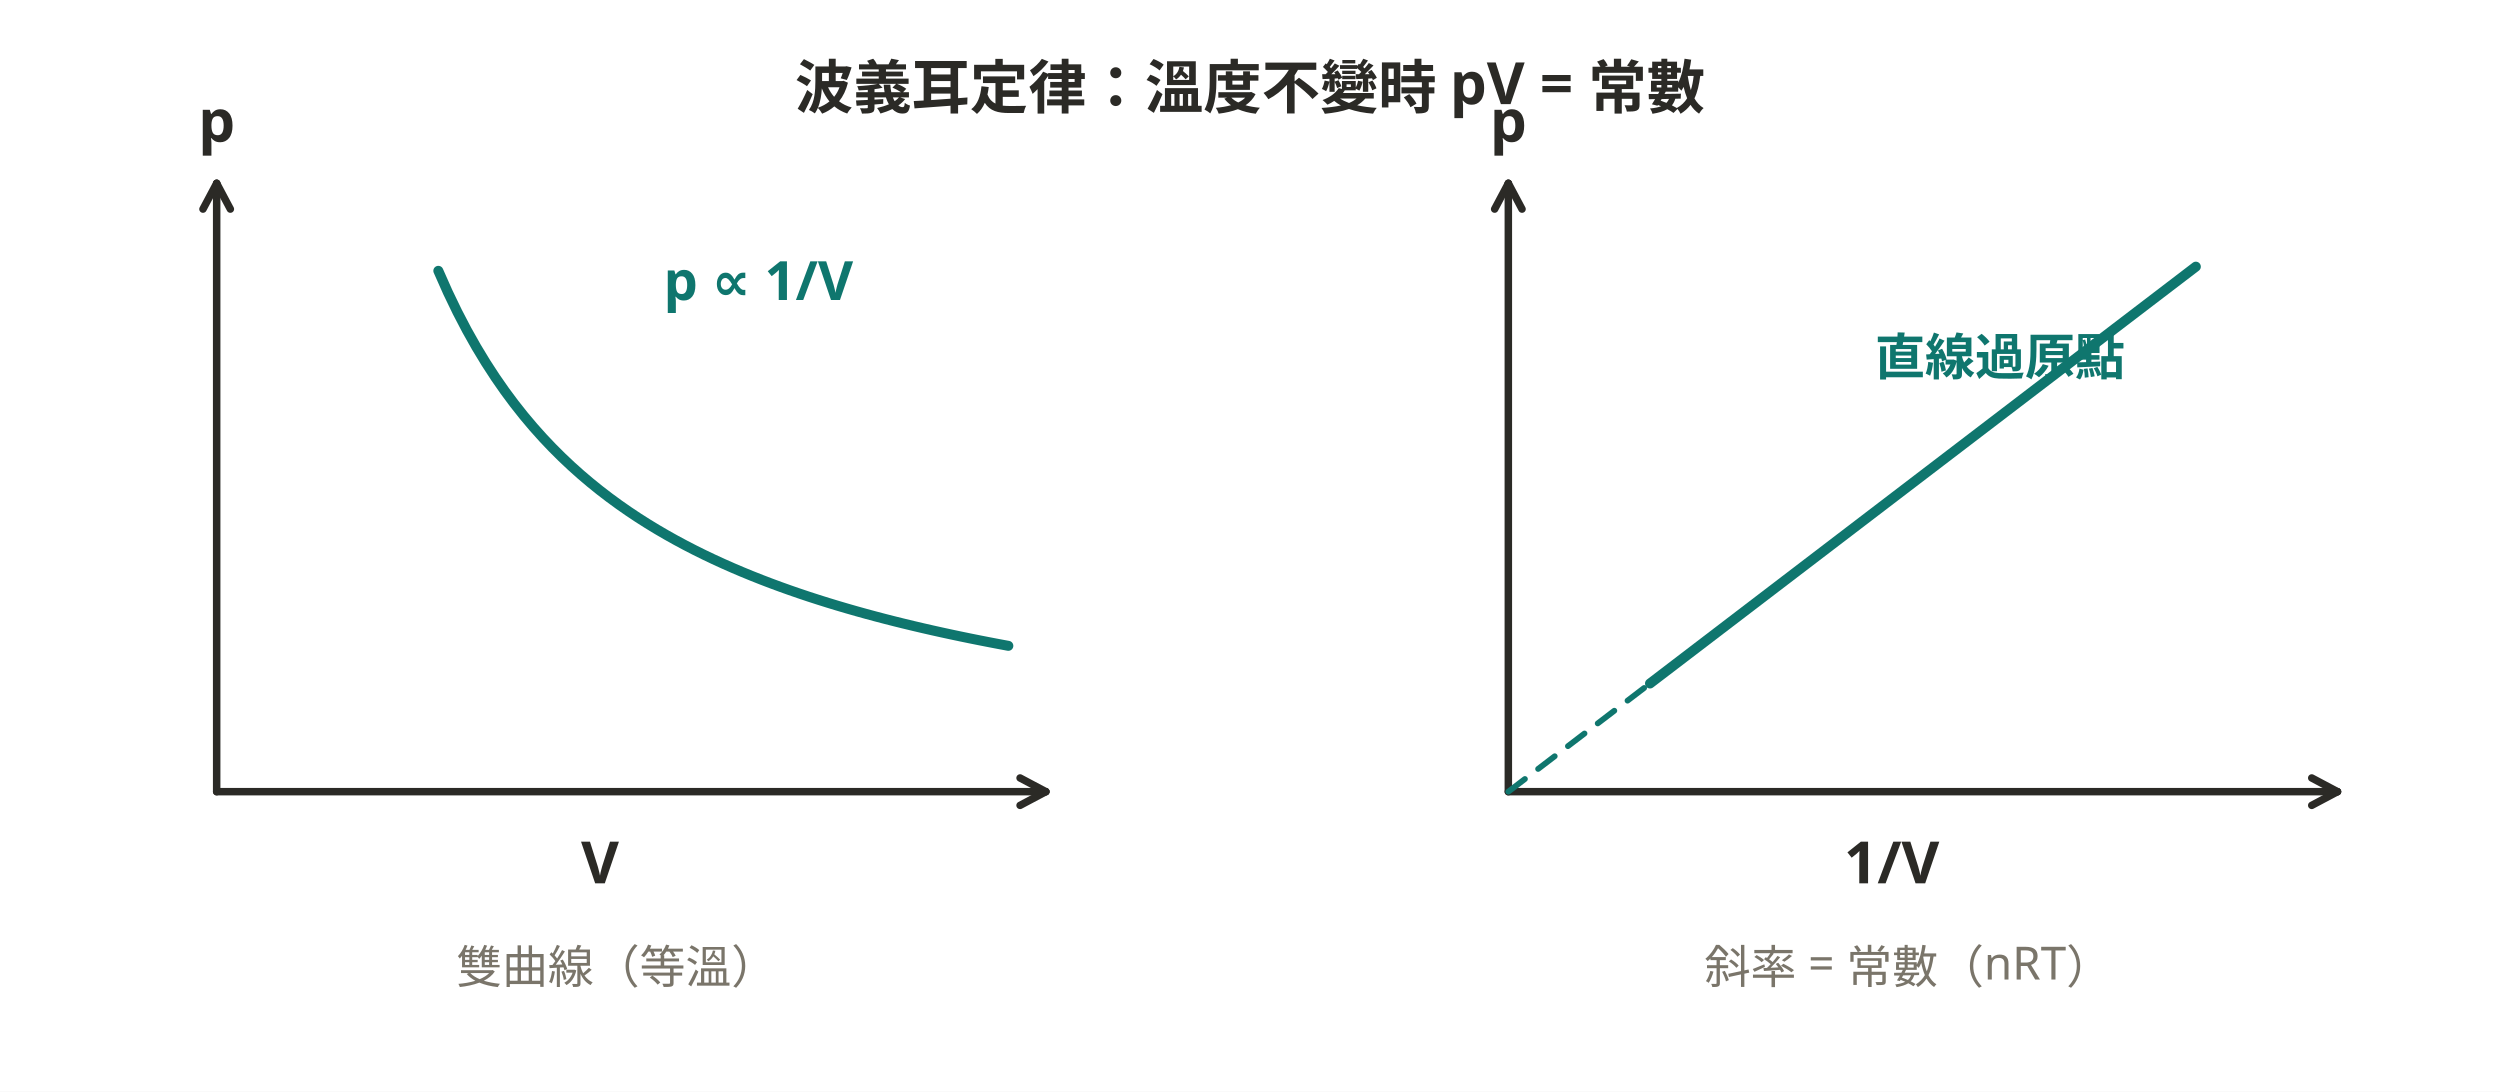
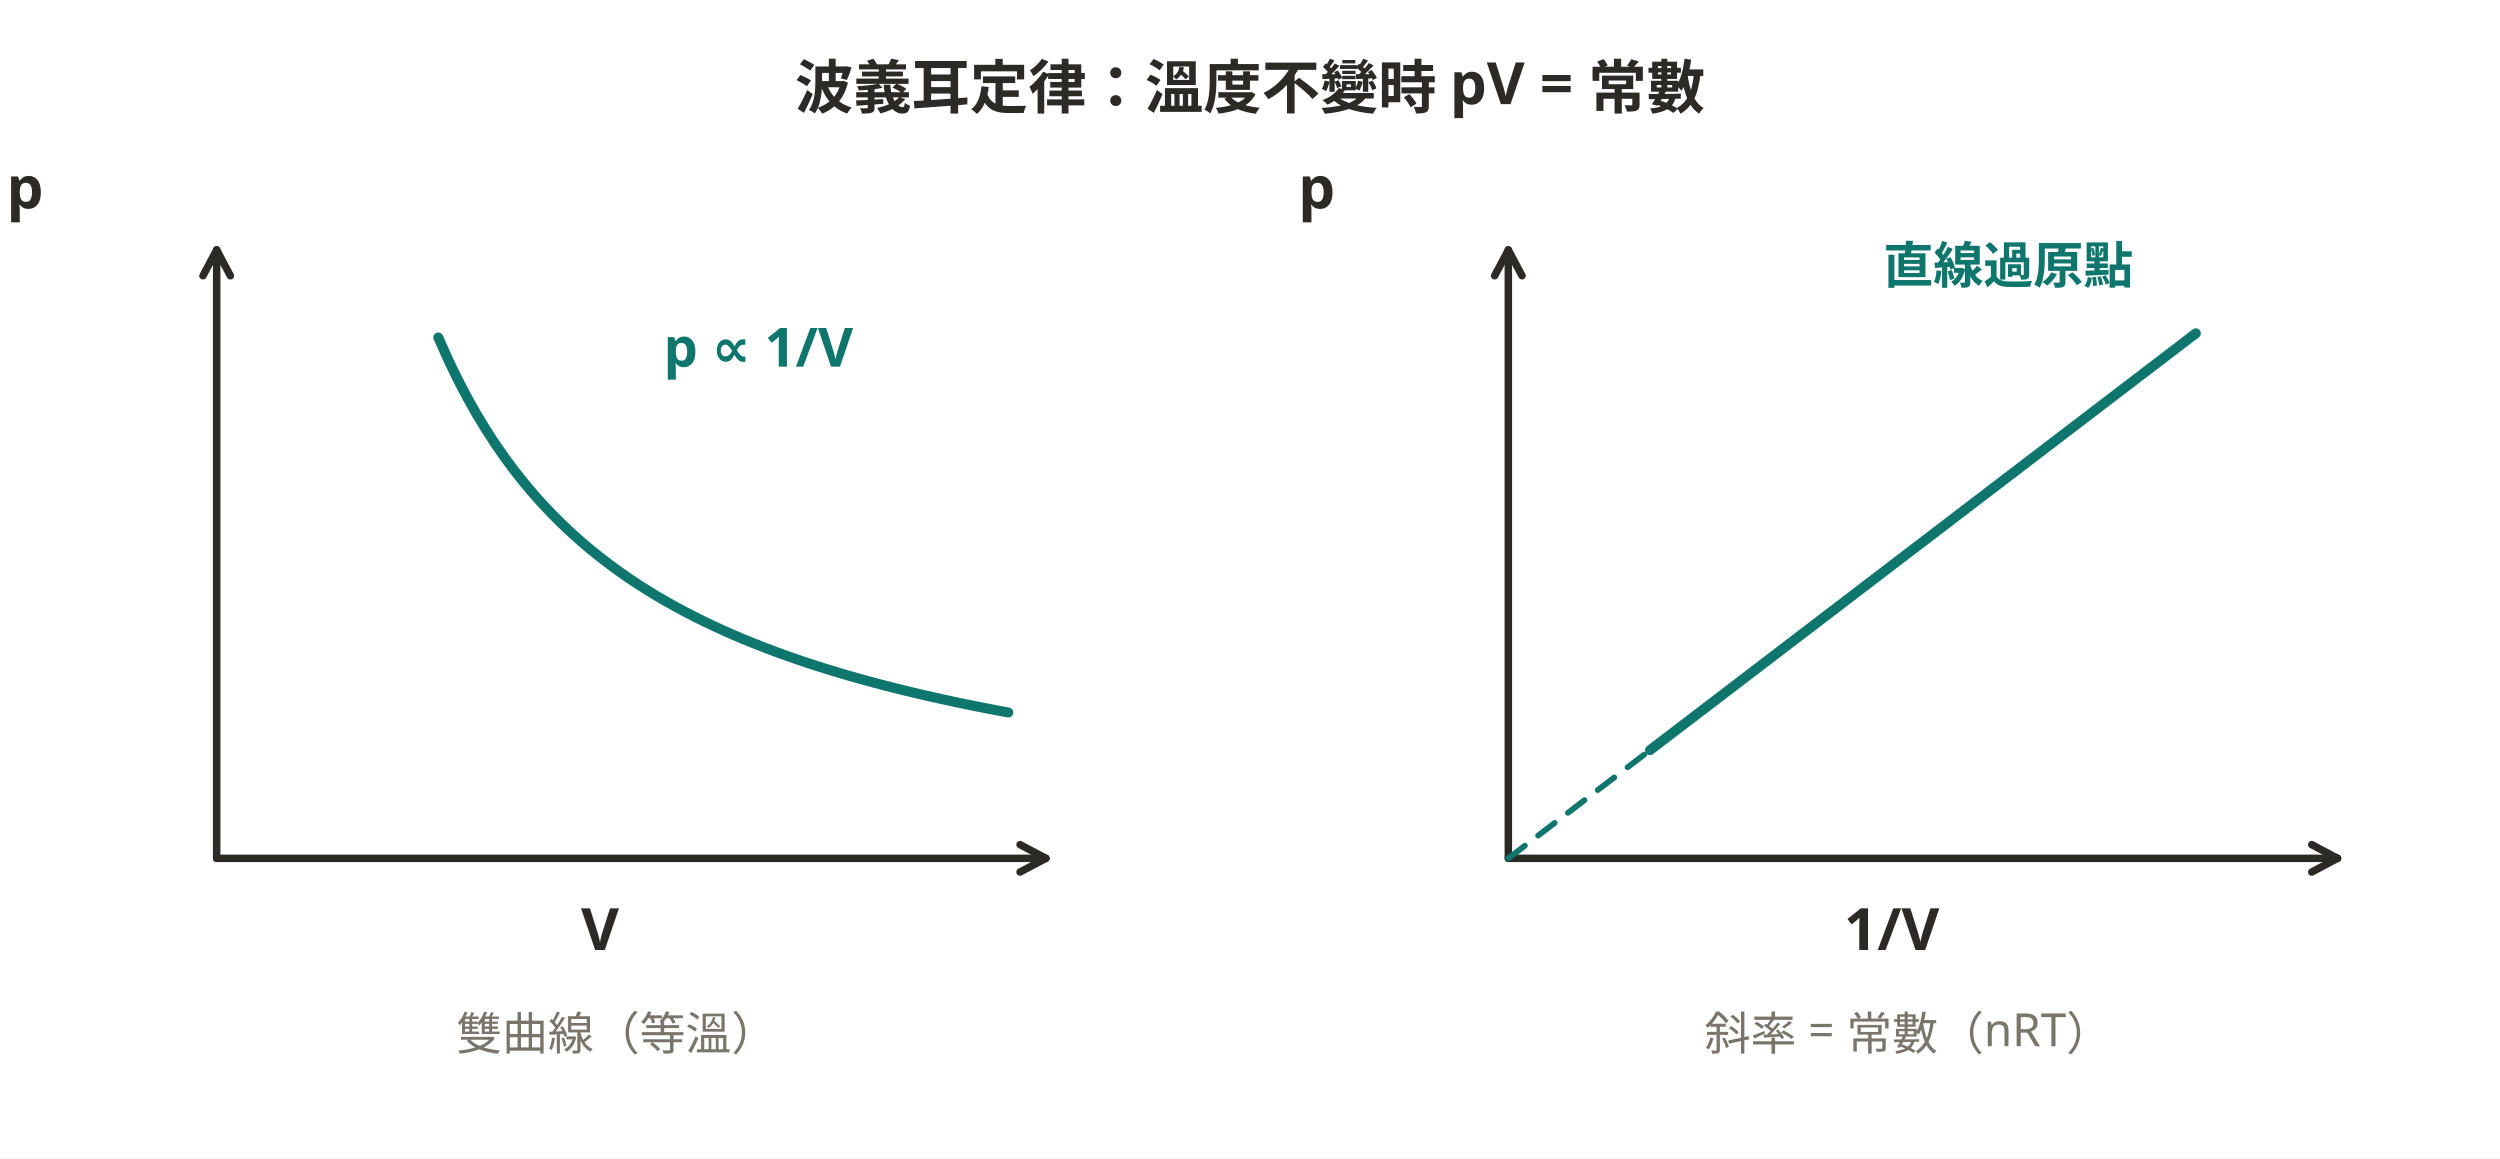
- <svg xmlns="http://www.w3.org/2000/svg" viewBox="0 0 600 262" width="600" height="262" font-family="'Microsoft JhengHei','PingFang TC','Noto Sans TC',system-ui,sans-serif">
-   <rect x="0" y="0" width="600" height="262" fill="#ffffff" />
-   <line x1="52" y1="190" x2="251" y2="190" stroke="#2b2a26" stroke-width="1.8" stroke-linecap="round" />
-   <line x1="251" y1="190" x2="244.819" y2="193.286" stroke="#2b2a26" stroke-width="1.8" stroke-linecap="round" />
-   <line x1="251" y1="190" x2="244.819" y2="186.714" stroke="#2b2a26" stroke-width="1.8" stroke-linecap="round" />
-   <line x1="52" y1="190" x2="52" y2="44" stroke="#2b2a26" stroke-width="1.8" stroke-linecap="round" />
-   <line x1="52" y1="44" x2="55.286" y2="50.181" stroke="#2b2a26" stroke-width="1.8" stroke-linecap="round" />
-   <line x1="52" y1="44" x2="48.714" y2="50.181" stroke="#2b2a26" stroke-width="1.8" stroke-linecap="round" />
-   <text x="52" y="34" font-size="14" fill="#2b2a26" text-anchor="middle" font-weight="bold">p</text>
-   <polyline points="105.2,65 107.48,70.137 109.76,74.868 112.04,79.24 114.32,83.293 116.6,87.059 118.88,90.568 121.16,93.846 123.44,96.915 125.72,99.794 128,102.5 130.28,105.049 132.56,107.453 134.84,109.725 137.12,111.875 139.4,113.913 141.68,115.847 143.96,117.686 146.24,119.435 148.52,121.102 150.8,122.692 153.08,124.211 155.36,125.662 157.64,127.05 159.92,128.38 162.2,129.655 164.48,130.878 166.76,132.053 169.04,133.182 171.32,134.268 173.6,135.312 175.88,136.319 178.16,137.289 180.44,138.225 182.72,139.128 185,140 187.28,140.843 189.56,141.657 191.84,142.446 194.12,143.209 196.4,143.947 198.68,144.663 200.96,145.357 203.24,146.03 205.52,146.683 207.8,147.317 210.08,147.933 212.36,148.531 214.64,149.112 216.92,149.677 219.2,150.227 221.48,150.762 223.76,151.283 226.04,151.79 228.32,152.284 230.6,152.766 232.88,153.235 235.16,153.693 237.44,154.139 239.72,154.575 242,155" fill="none" stroke="#0f766e" stroke-width="2.4" stroke-linejoin="round" stroke-linecap="round" />
-   <text x="182" y="72" font-size="13" fill="#0f766e" text-anchor="middle" font-weight="bold">p ∝ 1/V</text>
-   <text x="144" y="212" font-size="14" fill="#2b2a26" text-anchor="middle" font-weight="bold">V</text>
-   <text x="148" y="236" font-size="11" fill="#7a756a" text-anchor="middle" font-weight="normal">雙曲線（等溫）</text>
-   <line x1="362" y1="190" x2="561" y2="190" stroke="#2b2a26" stroke-width="1.8" stroke-linecap="round" />
-   <line x1="561" y1="190" x2="554.819" y2="193.286" stroke="#2b2a26" stroke-width="1.8" stroke-linecap="round" />
-   <line x1="561" y1="190" x2="554.819" y2="186.714" stroke="#2b2a26" stroke-width="1.8" stroke-linecap="round" />
-   <line x1="362" y1="190" x2="362" y2="44" stroke="#2b2a26" stroke-width="1.8" stroke-linecap="round" />
-   <line x1="362" y1="44" x2="365.286" y2="50.181" stroke="#2b2a26" stroke-width="1.8" stroke-linecap="round" />
-   <line x1="362" y1="44" x2="358.714" y2="50.181" stroke="#2b2a26" stroke-width="1.8" stroke-linecap="round" />
-   <text x="362" y="34" font-size="14" fill="#2b2a26" text-anchor="middle" font-weight="bold">p</text>
-   <line x1="362" y1="190" x2="396" y2="164.036" stroke="#0f766e" stroke-width="1.4" stroke-linecap="round" stroke-dasharray="5,4" />
-   <line x1="396" y1="164.036" x2="527" y2="64" stroke="#0f766e" stroke-width="2.4" stroke-linecap="round" />
-   <text x="480" y="90" font-size="12" fill="#0f766e" text-anchor="middle" font-weight="bold">直線過原點</text>
-   <text x="454" y="212" font-size="14" fill="#2b2a26" text-anchor="middle" font-weight="bold">1/V</text>
-   <text x="458" y="236" font-size="11" fill="#7a756a" text-anchor="middle" font-weight="normal">斜率 = 常數（nRT）</text>
+ <svg xmlns="http://www.w3.org/2000/svg" viewBox="0 0 600 278" width="600" height="278" font-family="'Microsoft JhengHei','PingFang TC','Noto Sans TC',system-ui,sans-serif">
+   <rect x="0" y="0" width="600" height="278" fill="#ffffff" />
+   <line x1="52" y1="206" x2="251" y2="206" stroke="#2b2a26" stroke-width="1.8" stroke-linecap="round" />
+   <line x1="251" y1="206" x2="244.819" y2="209.286" stroke="#2b2a26" stroke-width="1.8" stroke-linecap="round" />
+   <line x1="251" y1="206" x2="244.819" y2="202.714" stroke="#2b2a26" stroke-width="1.8" stroke-linecap="round" />
+   <line x1="52" y1="206" x2="52" y2="60" stroke="#2b2a26" stroke-width="1.8" stroke-linecap="round" />
+   <line x1="52" y1="60" x2="55.286" y2="66.181" stroke="#2b2a26" stroke-width="1.8" stroke-linecap="round" />
+   <line x1="52" y1="60" x2="48.714" y2="66.181" stroke="#2b2a26" stroke-width="1.8" stroke-linecap="round" />
+   <text x="6" y="50" font-size="14" fill="#2b2a26" text-anchor="middle" font-weight="bold">p</text>
+   <polyline points="105.2,81 107.48,86.137 109.76,90.868 112.04,95.24 114.32,99.293 116.6,103.059 118.88,106.568 121.16,109.846 123.44,112.915 125.72,115.794 128,118.5 130.28,121.049 132.56,123.453 134.84,125.725 137.12,127.875 139.4,129.913 141.68,131.847 143.96,133.686 146.24,135.435 148.52,137.102 150.8,138.692 153.08,140.211 155.36,141.662 157.64,143.05 159.92,144.38 162.2,145.655 164.48,146.878 166.76,148.053 169.04,149.182 171.32,150.268 173.6,151.312 175.88,152.319 178.16,153.289 180.44,154.225 182.72,155.128 185,156 187.28,156.843 189.56,157.657 191.84,158.446 194.12,159.209 196.4,159.947 198.68,160.663 200.96,161.357 203.24,162.03 205.52,162.683 207.8,163.317 210.08,163.933 212.36,164.531 214.64,165.112 216.92,165.677 219.2,166.227 221.48,166.762 223.76,167.283 226.04,167.79 228.32,168.284 230.6,168.766 232.88,169.235 235.16,169.693 237.44,170.139 239.72,170.575 242,171" fill="none" stroke="#0f766e" stroke-width="2.4" stroke-linejoin="round" stroke-linecap="round" />
+   <text x="182" y="88" font-size="13" fill="#0f766e" text-anchor="middle" font-weight="bold">p ∝ 1/V</text>
+   <text x="144" y="228" font-size="14" fill="#2b2a26" text-anchor="middle" font-weight="bold">V</text>
+   <text x="148" y="252" font-size="11" fill="#7a756a" text-anchor="middle" font-weight="normal">雙曲線（等溫）</text>
+   <line x1="362" y1="206" x2="561" y2="206" stroke="#2b2a26" stroke-width="1.8" stroke-linecap="round" />
+   <line x1="561" y1="206" x2="554.819" y2="209.286" stroke="#2b2a26" stroke-width="1.8" stroke-linecap="round" />
+   <line x1="561" y1="206" x2="554.819" y2="202.714" stroke="#2b2a26" stroke-width="1.8" stroke-linecap="round" />
+   <line x1="362" y1="206" x2="362" y2="60" stroke="#2b2a26" stroke-width="1.8" stroke-linecap="round" />
+   <line x1="362" y1="60" x2="365.286" y2="66.181" stroke="#2b2a26" stroke-width="1.8" stroke-linecap="round" />
+   <line x1="362" y1="60" x2="358.714" y2="66.181" stroke="#2b2a26" stroke-width="1.8" stroke-linecap="round" />
+   <text x="316" y="50" font-size="14" fill="#2b2a26" text-anchor="middle" font-weight="bold">p</text>
+   <line x1="362" y1="206" x2="396" y2="180.036" stroke="#0f766e" stroke-width="1.4" stroke-linecap="round" stroke-dasharray="5,4" />
+   <line x1="396" y1="180.036" x2="527" y2="80" stroke="#0f766e" stroke-width="2.4" stroke-linecap="round" />
+   <text x="482" y="68" font-size="12" fill="#0f766e" text-anchor="middle" font-weight="bold">直線過原點</text>
+   <text x="454" y="228" font-size="14" fill="#2b2a26" text-anchor="middle" font-weight="bold">1/V</text>
+   <text x="458" y="252" font-size="11" fill="#7a756a" text-anchor="middle" font-weight="normal">斜率 = 常數（nRT）</text>
  <text x="300" y="26" font-size="14" fill="#2b2a26" text-anchor="middle" font-weight="bold">波義耳定律：溫度不變時  pV = 常數</text>
</svg>
